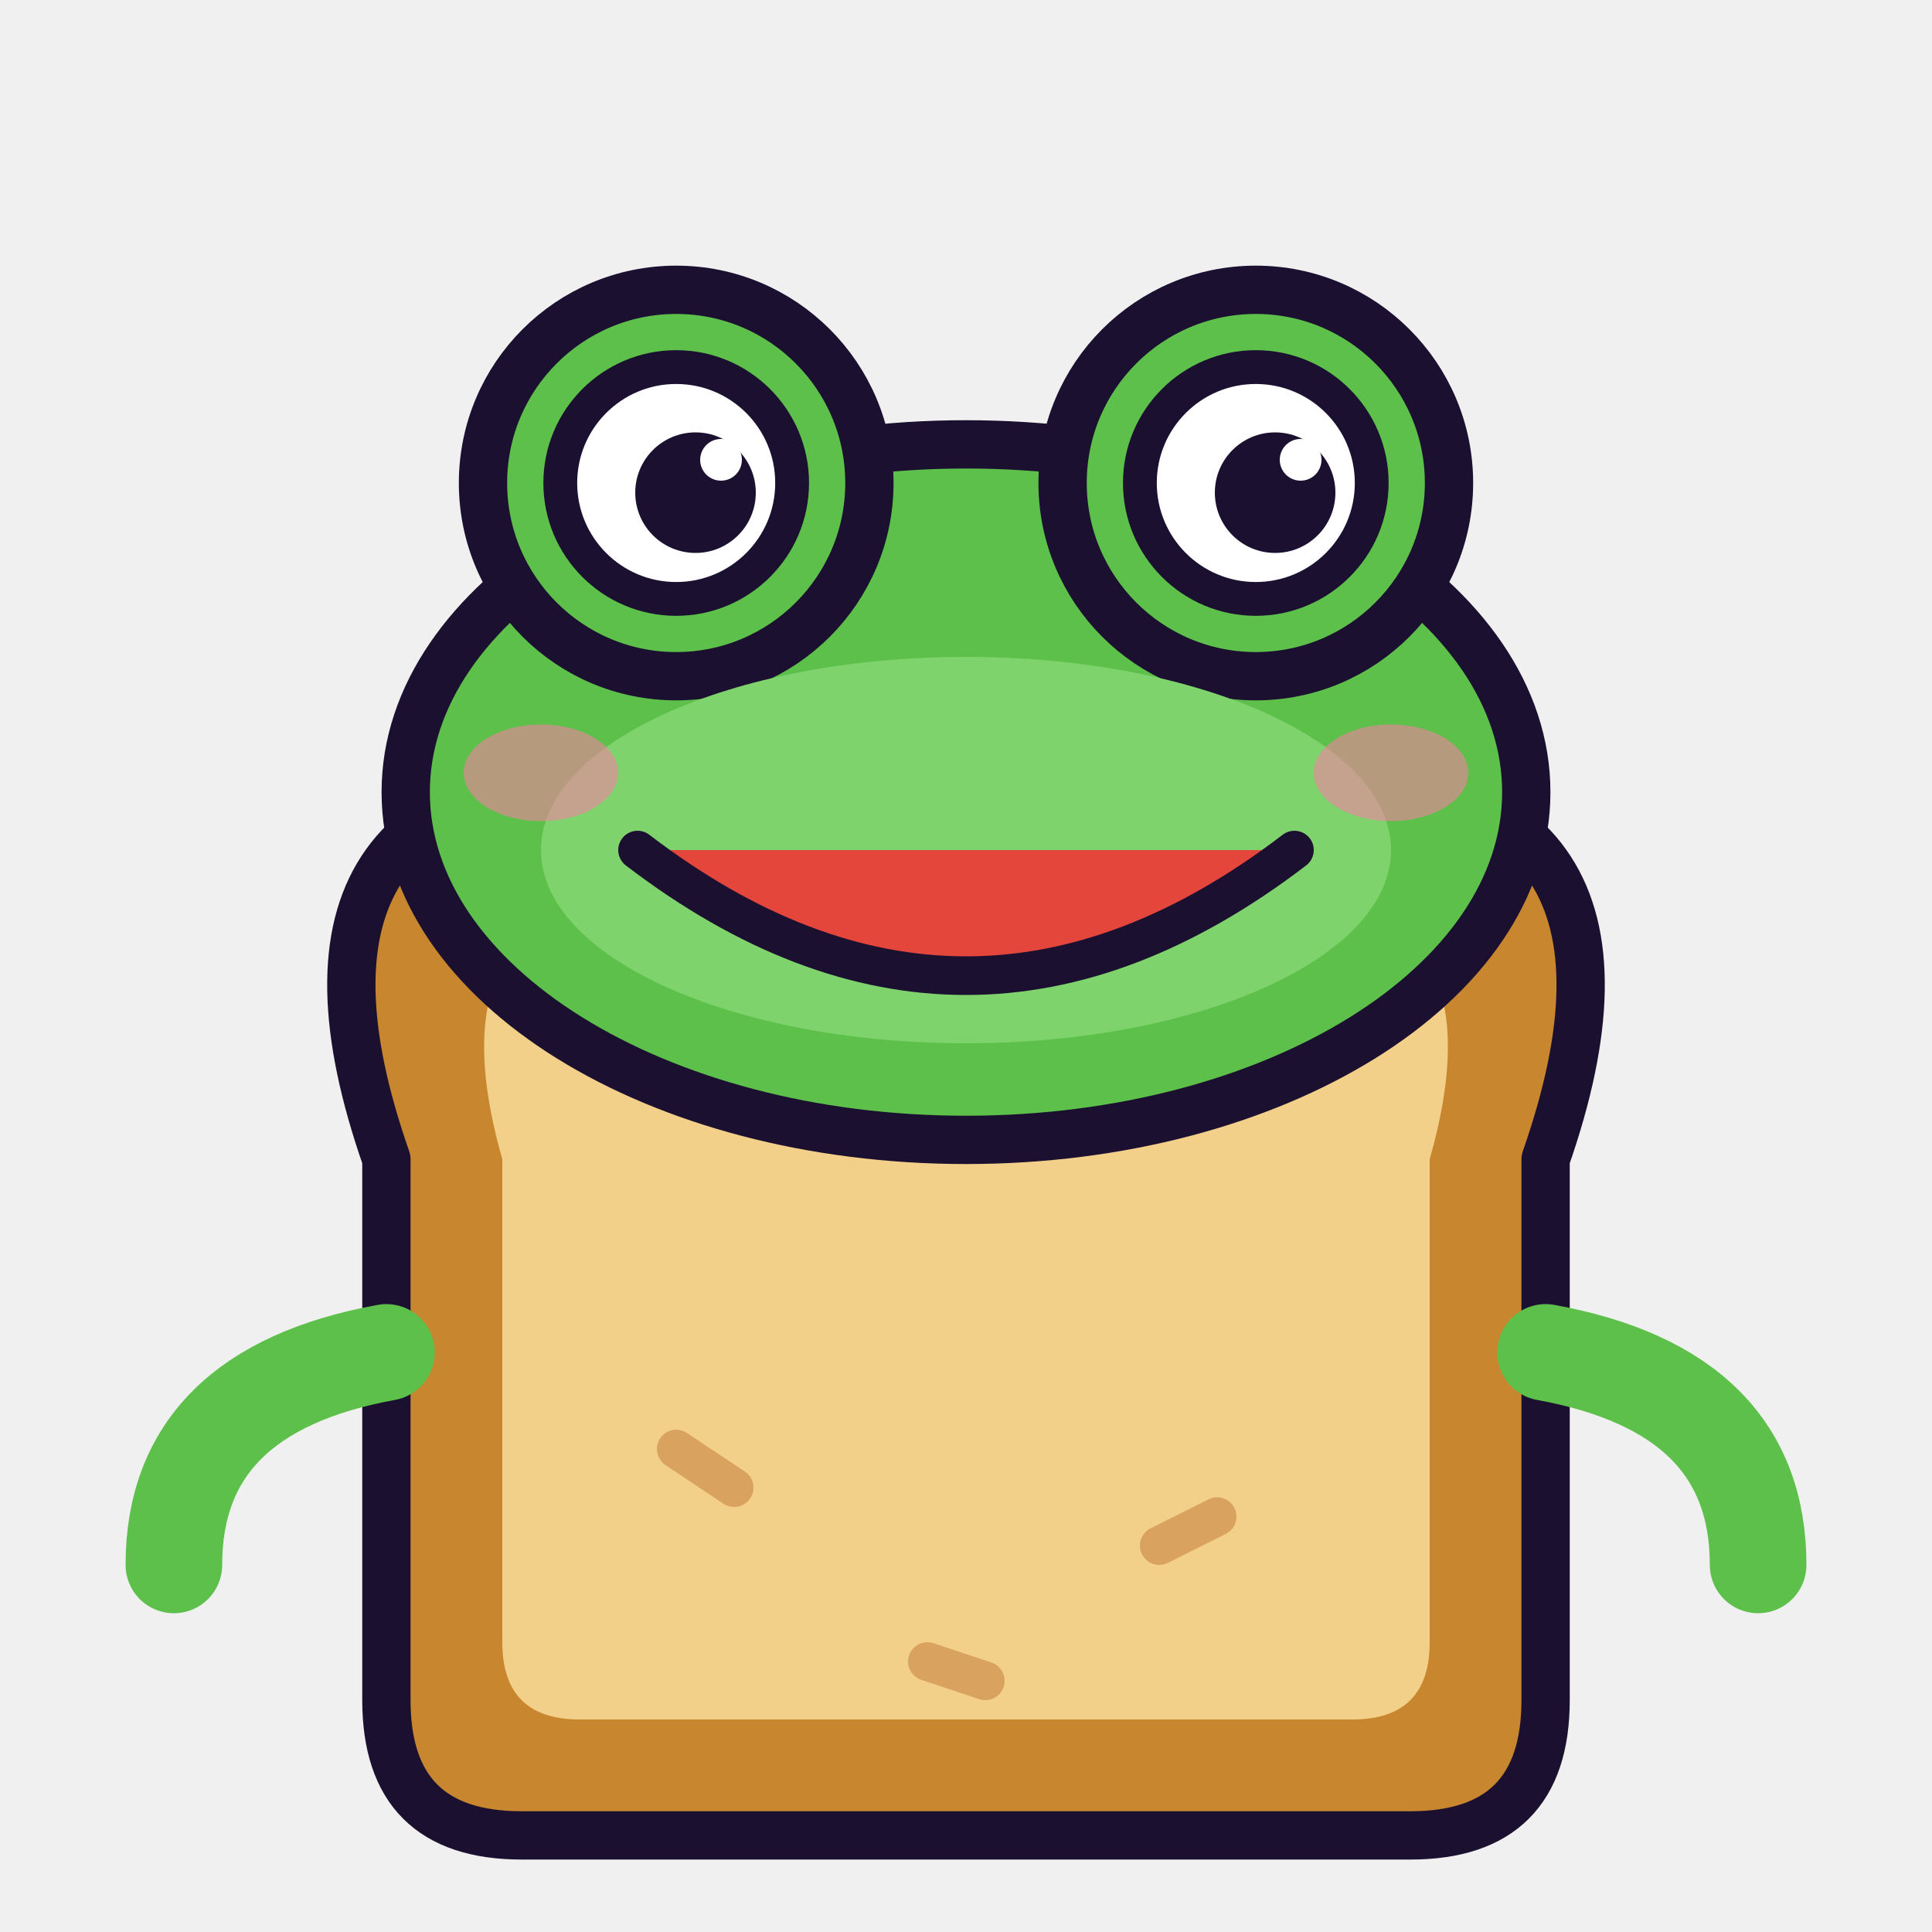
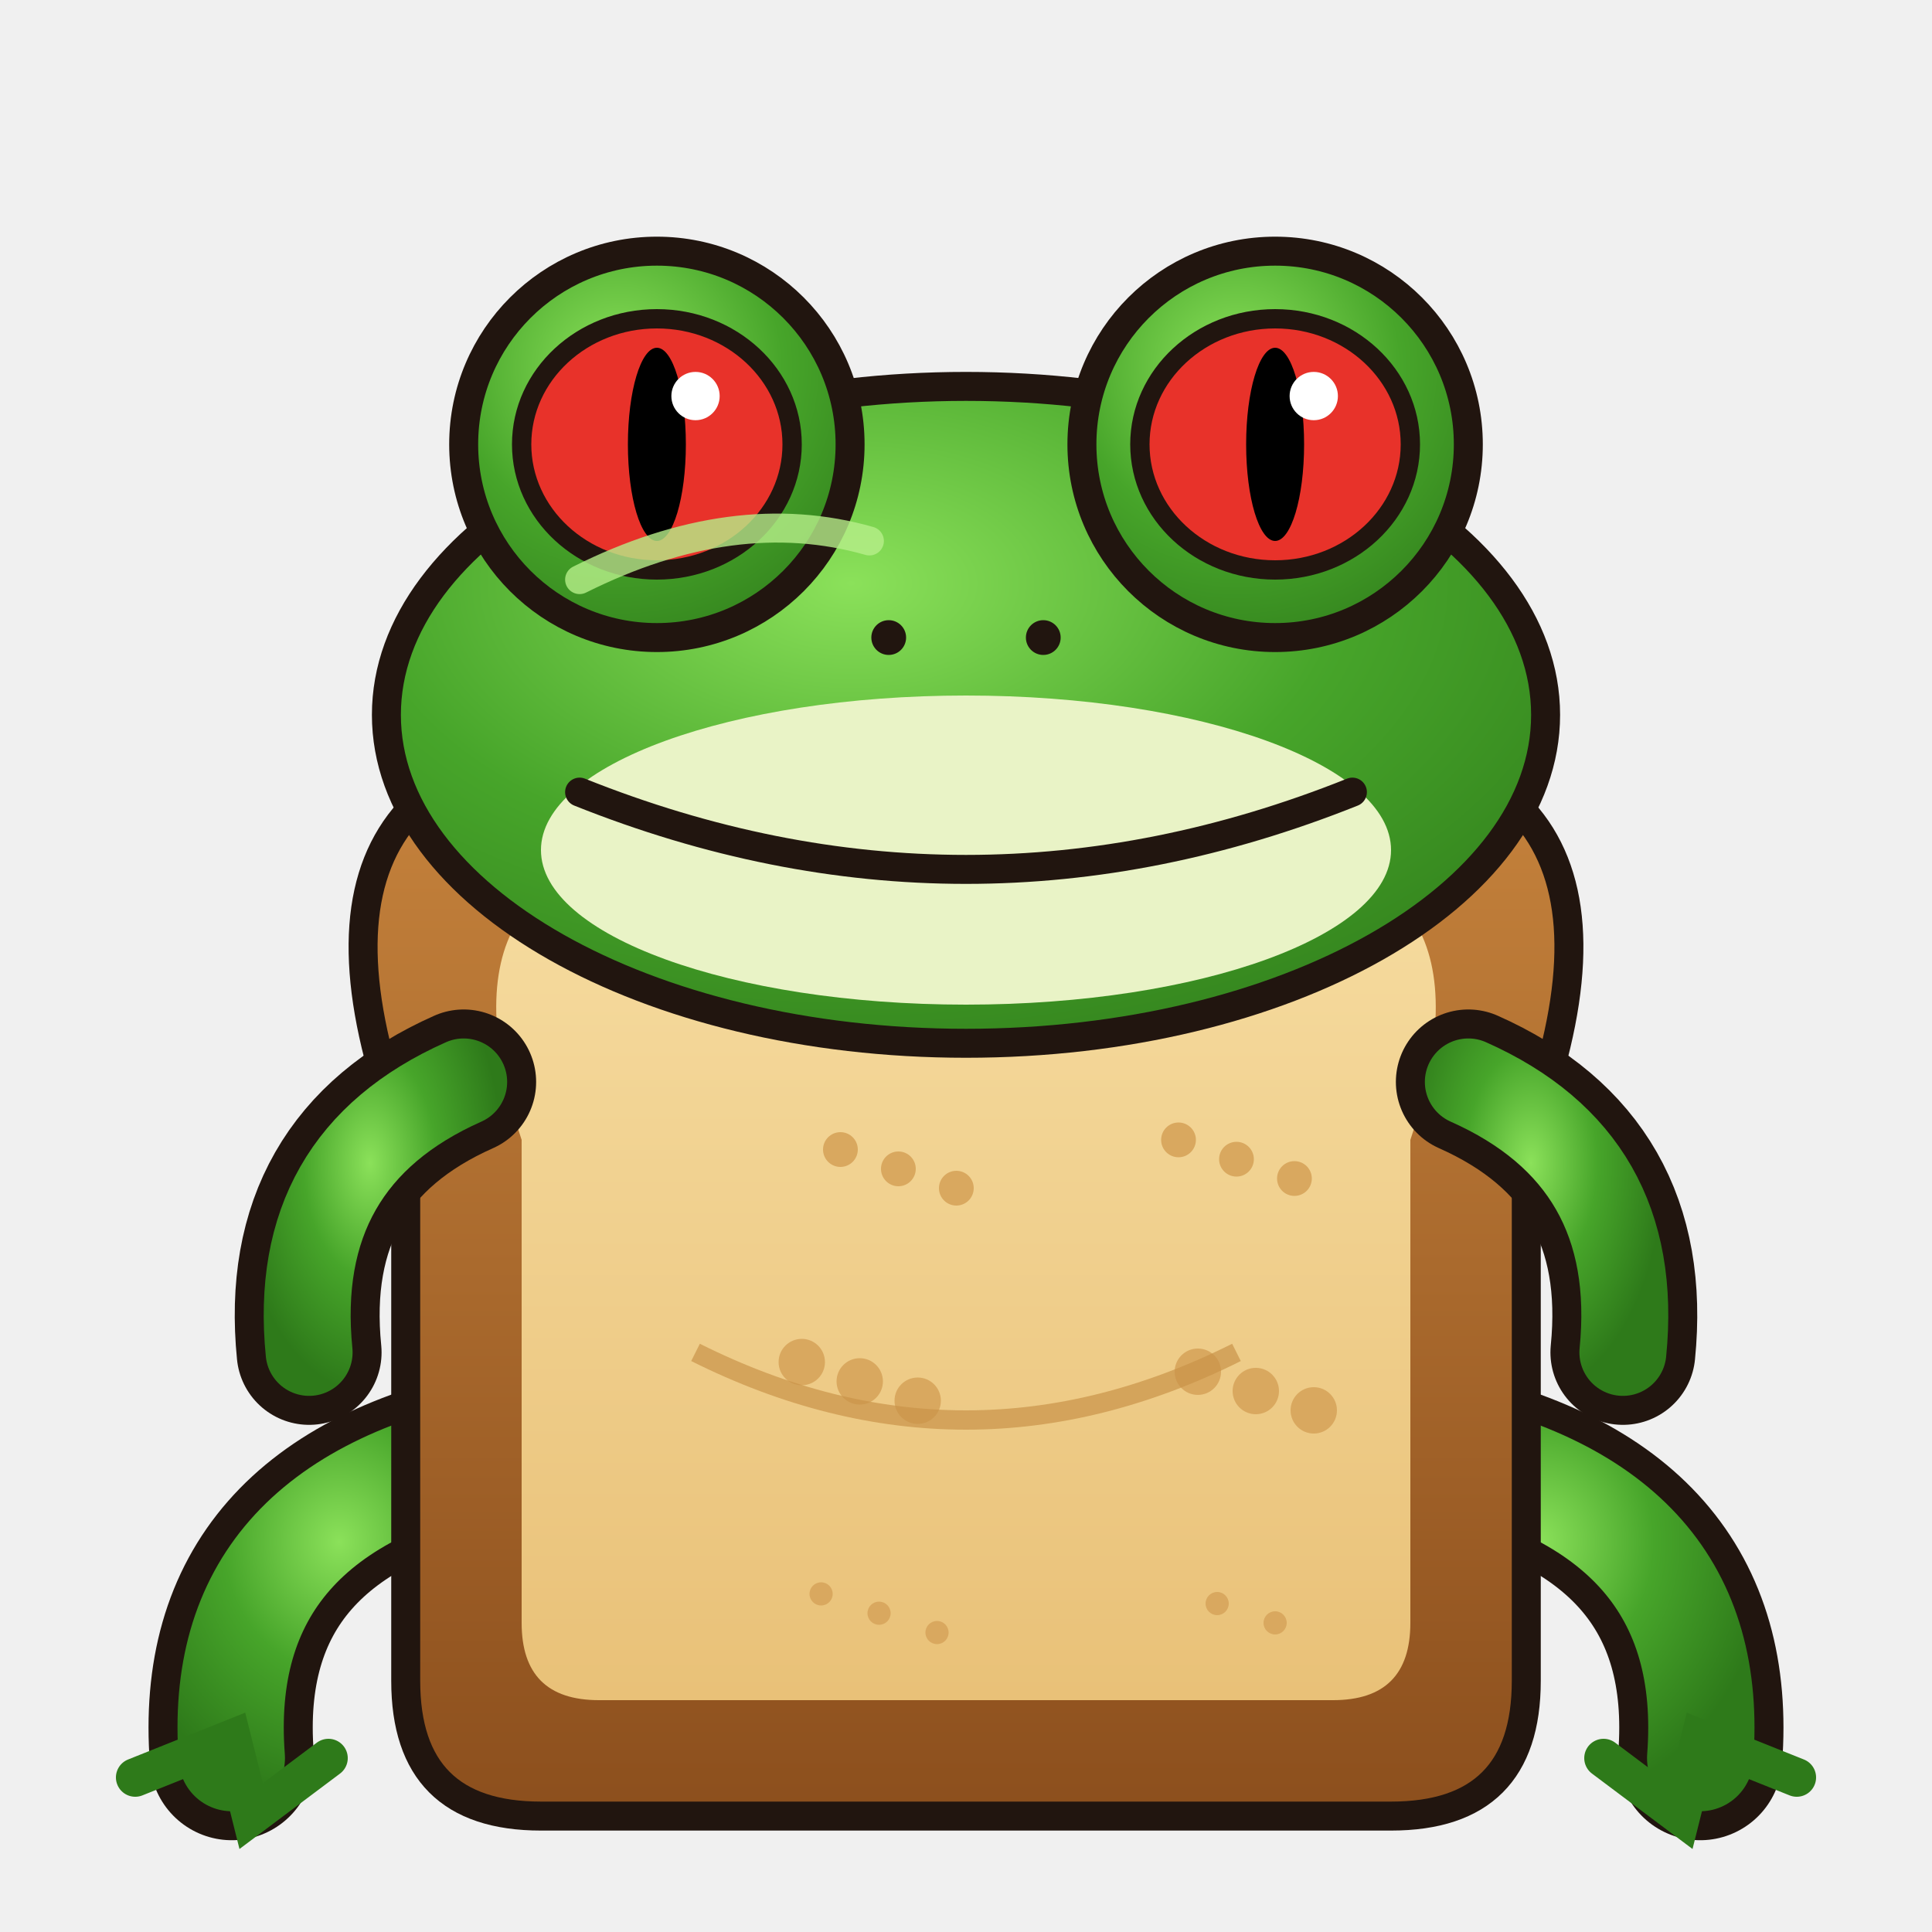
<svg xmlns="http://www.w3.org/2000/svg" viewBox="0 0 200 200">
-   <path d="M40 120 q-14 -40 26 -40 h68 q40 0 26 40 v56 q0 14 -14 14 h-92 q-14 0 -14 -14 z" fill="#c8862f" stroke="#1b1030" stroke-width="5" stroke-linejoin="round" stroke-linecap="round" />
-   <path d="M52 120 q-8 -28 18 -28 h60 q26 0 18 28 v50 q0 8 -8 8 h-80 q-8 0 -8 -8 z" fill="#f3d08a" />
-   <path d="M70 150 l6 4 M120 160 l6 -3 M96 172 l6 2" stroke="#d9a35f" stroke-width="4" stroke-linecap="round" />
-   <path d="M40 140 q-22 4 -22 22 M160 140 q22 4 22 22" fill="none" stroke="#5cc04a" stroke-width="10" stroke-linecap="round" />
-   <ellipse cx="100" cy="82" rx="58" ry="36" fill="#5cc04a" stroke="#1b1030" stroke-width="5" stroke-linejoin="round" stroke-linecap="round" />
-   <circle cx="70" cy="50" r="20" fill="#5cc04a" stroke="#1b1030" stroke-width="5" stroke-linejoin="round" stroke-linecap="round" />
-   <circle cx="130" cy="50" r="20" fill="#5cc04a" stroke="#1b1030" stroke-width="5" stroke-linejoin="round" stroke-linecap="round" />
-   <ellipse cx="100" cy="88" rx="44" ry="20" fill="#7fd36c" />
-   <circle cx="70" cy="50" r="12" fill="#fff" stroke="#1b1030" stroke-width="3.5" stroke-linejoin="round" stroke-linecap="round" />
-   <circle cx="72" cy="51" r="6.24" fill="#1b1030" />
-   <circle cx="74.64" cy="47.6" r="2.16" fill="#fff" />
-   <circle cx="130" cy="50" r="12" fill="#fff" stroke="#1b1030" stroke-width="3.5" stroke-linejoin="round" stroke-linecap="round" />
-   <circle cx="132" cy="51" r="6.24" fill="#1b1030" />
-   <circle cx="134.64" cy="47.6" r="2.16" fill="#fff" />
-   <path d="M66 88 q34 26 68 0" fill="#e5463b" stroke="#1b1030" stroke-width="4" stroke-linejoin="round" stroke-linecap="round" />
-   <ellipse cx="56" cy="80" rx="8" ry="5" fill="#ff7aa8" opacity=".55" />
-   <ellipse cx="144" cy="80" rx="8" ry="5" fill="#ff7aa8" opacity=".55" />
+   <defs>
+     <radialGradient id="frog" cx="0.4" cy="0.3" r="0.85">
+       <stop offset="0.00" stop-color="#8be15a" />
+       <stop offset="0.50" stop-color="#47a52a" />
+       <stop offset="1.00" stop-color="#2e7a1a" />
+     </radialGradient>
+     <linearGradient id="toast" x1="0" y1="0" x2="0" y2="1">
+       <stop offset="0.00" stop-color="#f6dca0" />
+       <stop offset="1.00" stop-color="#e9c178" />
+     </linearGradient>
+     <linearGradient id="crust2" x1="0" y1="0" x2="0" y2="1">
+       <stop offset="0.00" stop-color="#c7843d" />
+       <stop offset="1.00" stop-color="#8c4f1d" />
+     </linearGradient>
+   </defs>
+   <path d="M52 150 Q22 156 24 182" fill="none" stroke="#21150f" stroke-width="17" stroke-linecap="round" stroke-linejoin="round" />
+   <path d="M52 150 Q22 156 24 182" fill="none" stroke="url(#frog)" stroke-width="11" stroke-linecap="round" stroke-linejoin="round" />
+   <path d="M148 150 Q178 156 176 182" fill="none" stroke="#21150f" stroke-width="17" stroke-linecap="round" stroke-linejoin="round" />
+   <path d="M148 150 Q178 156 176 182" fill="none" stroke="url(#frog)" stroke-width="11" stroke-linecap="round" stroke-linejoin="round" />
+   <path d="M14 184 l10 -4 l2 8 l8 -6 M186 184 l-10 -4 l-2 8 l-8 -6" stroke="#2e7a1a" stroke-width="4" stroke-linecap="round" fill="none" />
+   <path d="M42 118 q-16 -42 26 -42 h64 q42 0 26 42 v56 q0 14 -14 14 h-88 q-14 0 -14 -14 z" fill="url(#crust2)" stroke="#21150f" stroke-width="3" stroke-linejoin="round" stroke-linecap="round" />
+   <path d="M54 118 q-10 -30 18 -30 h56 q28 0 18 30 v50 q0 8 -8 8 h-76 q-8 0 -8 -8 z" fill="url(#toast)" />
+   <circle cx="62" cy="100" r="1.2" fill="#d9a85f" />
+   <circle cx="99" cy="123" r="1.8" fill="#d9a85f" />
+   <circle cx="136" cy="146" r="2.4" fill="#d9a85f" />
+   <circle cx="97" cy="169" r="1.2" fill="#d9a85f" />
+   <circle cx="134" cy="122" r="1.8" fill="#d9a85f" />
+   <circle cx="95" cy="145" r="2.4" fill="#d9a85f" />
+   <circle cx="132" cy="168" r="1.2" fill="#d9a85f" />
+   <circle cx="93" cy="121" r="1.8" fill="#d9a85f" />
+   <circle cx="130" cy="144" r="2.4" fill="#d9a85f" />
+   <circle cx="91" cy="167" r="1.2" fill="#d9a85f" />
+   <circle cx="128" cy="120" r="1.8" fill="#d9a85f" />
+   <circle cx="89" cy="143" r="2.4" fill="#d9a85f" />
+   <circle cx="126" cy="166" r="1.2" fill="#d9a85f" />
+   <circle cx="87" cy="119" r="1.8" fill="#d9a85f" />
+   <circle cx="124" cy="142" r="2.4" fill="#d9a85f" />
+   <circle cx="85" cy="165" r="1.2" fill="#d9a85f" />
+   <circle cx="122" cy="118" r="1.8" fill="#d9a85f" />
+   <circle cx="83" cy="141" r="2.4" fill="#d9a85f" />
+   <path d="M72 140 q28 14 56 0" stroke="#c99348" stroke-width="2" fill="none" opacity=".7" />
+   <path d="M48 112 Q30 120 32 140" fill="none" stroke="#21150f" stroke-width="15" stroke-linecap="round" stroke-linejoin="round" />
+   <path d="M48 112 Q30 120 32 140" fill="none" stroke="url(#frog)" stroke-width="9" stroke-linecap="round" stroke-linejoin="round" />
+   <path d="M152 112 Q170 120 168 140" fill="none" stroke="#21150f" stroke-width="15" stroke-linecap="round" stroke-linejoin="round" />
+   <path d="M152 112 Q170 120 168 140" fill="none" stroke="url(#frog)" stroke-width="9" stroke-linecap="round" stroke-linejoin="round" />
+   <ellipse cx="100" cy="74" rx="60" ry="34" fill="url(#frog)" stroke="#21150f" stroke-width="3" stroke-linejoin="round" stroke-linecap="round" />
+   <ellipse cx="100" cy="88" rx="44" ry="16" fill="#e9f3c6" />
+   <circle cx="68" cy="46" r="20" fill="url(#frog)" stroke="#21150f" stroke-width="3" stroke-linejoin="round" stroke-linecap="round" />
+   <circle cx="132" cy="46" r="20" fill="url(#frog)" stroke="#21150f" stroke-width="3" stroke-linejoin="round" stroke-linecap="round" />
+   <ellipse cx="68" cy="46" rx="14" ry="13" fill="#e8322a" stroke="#21150f" stroke-width="2" stroke-linejoin="round" stroke-linecap="round" />
+   <ellipse cx="68" cy="46" rx="3" ry="10" fill="#000" />
+   <circle cx="72" cy="41" r="2.5" fill="#fff" />
+   <ellipse cx="132" cy="46" rx="14" ry="13" fill="#e8322a" stroke="#21150f" stroke-width="2" stroke-linejoin="round" stroke-linecap="round" />
+   <ellipse cx="132" cy="46" rx="3" ry="10" fill="#000" />
+   <circle cx="136" cy="41" r="2.5" fill="#fff" />
+   <path d="M60 82 Q100 98 140 82" stroke="#21150f" stroke-width="3" fill="none" stroke-linecap="round" />
+   <circle cx="92" cy="66" r="1.8" fill="#21150f" />
+   <circle cx="108" cy="66" r="1.8" fill="#21150f" />
+   <path d="M60 60 q16 -8 30 -4" stroke="#b6ef8a" stroke-width="3" fill="none" stroke-linecap="round" opacity=".8" />
</svg>
